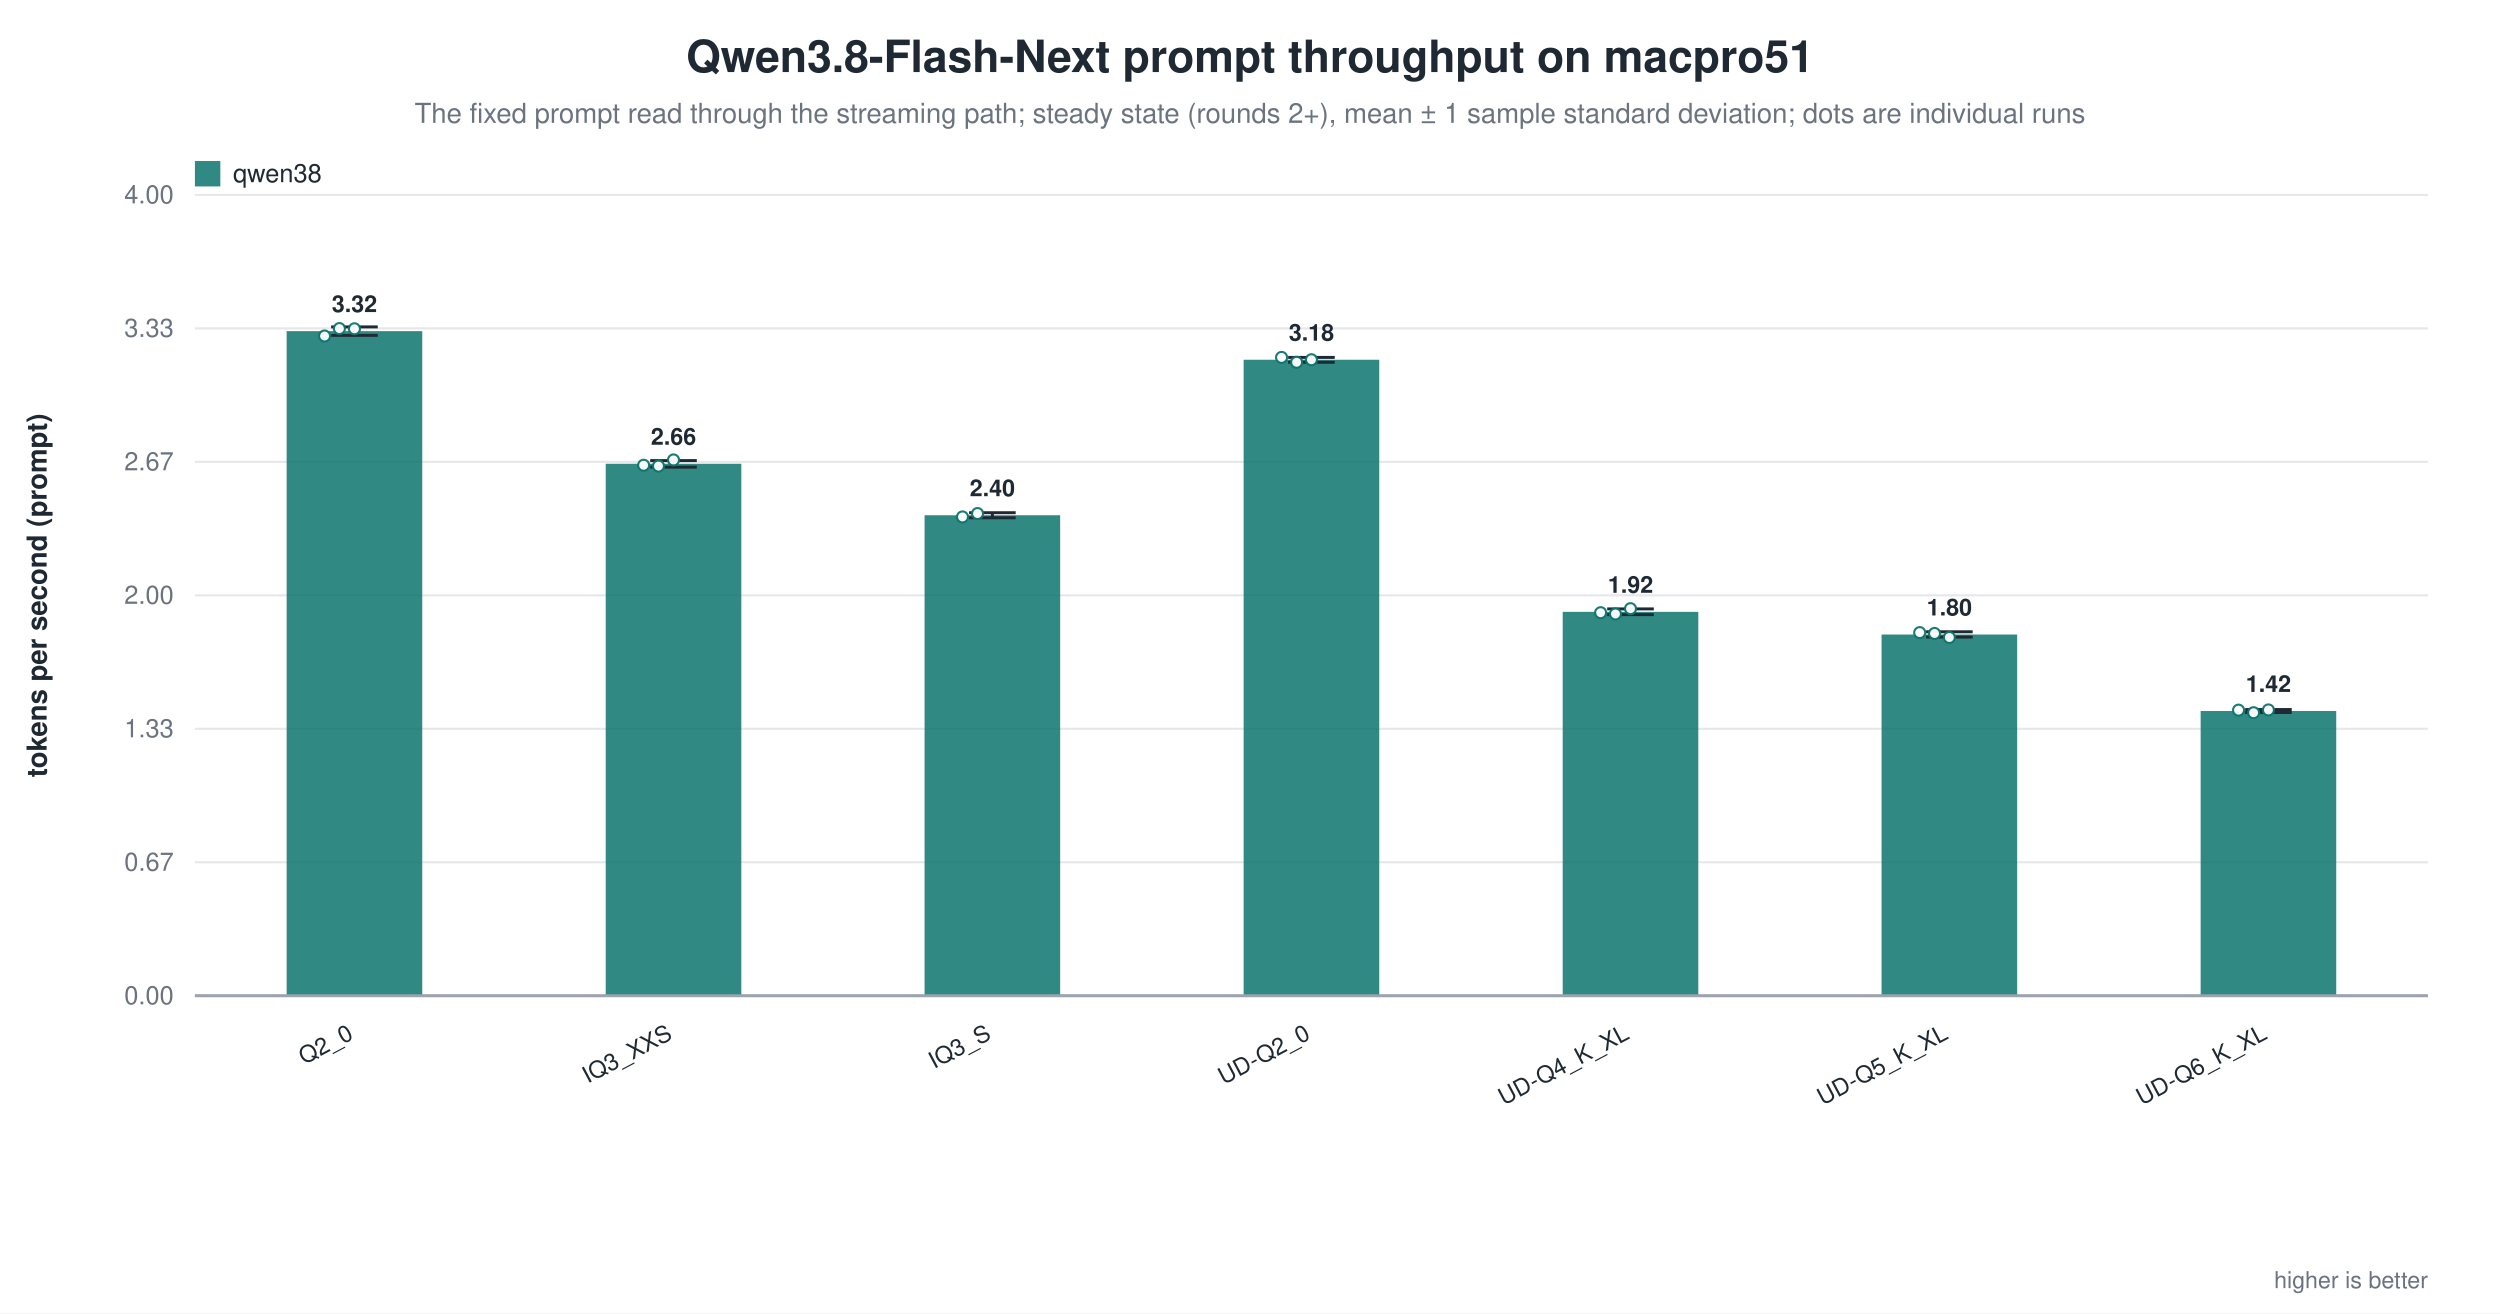
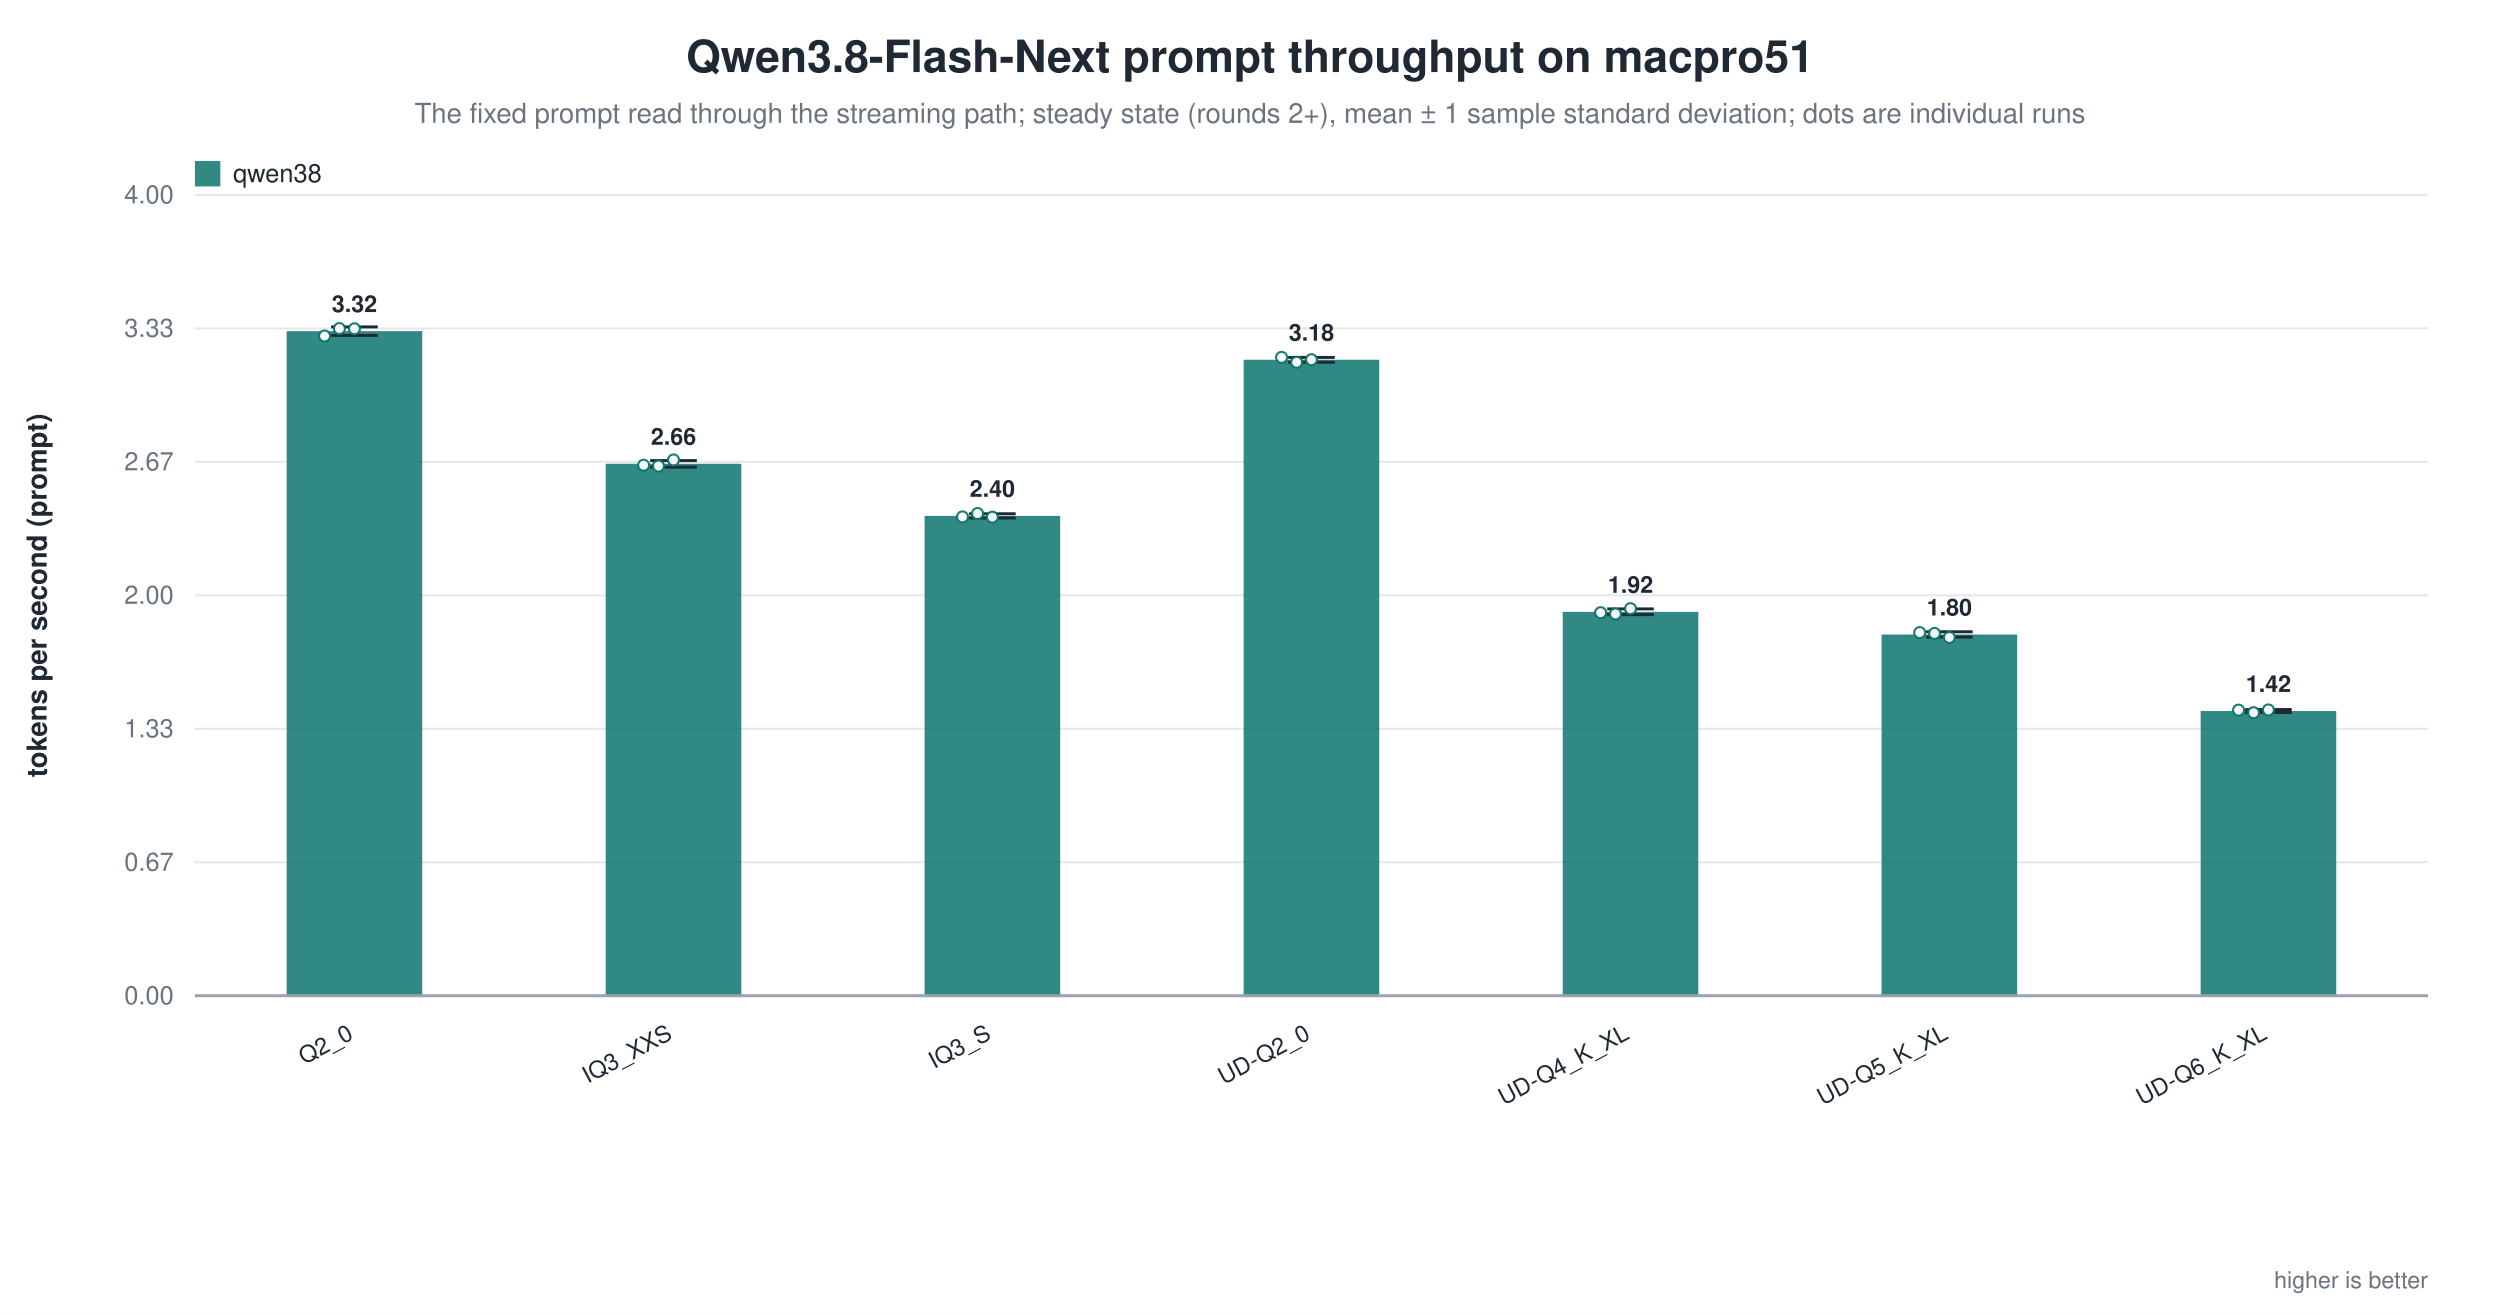
<svg xmlns="http://www.w3.org/2000/svg" width="1180" height="620" viewBox="0 0 1180 620" role="img" aria-label="Qwen3.8-Flash-Next prompt throughput on macpro51">
  <rect width="1180" height="620" fill="white" />
  <text x="590.0" y="34" text-anchor="middle" font-family="Helvetica, Arial, sans-serif" font-size="21" font-weight="600" fill="#1f2933">Qwen3.8-Flash-Next prompt throughput on macpro51</text>
  <text x="590.0" y="58" text-anchor="middle" font-family="Helvetica, Arial, sans-serif" font-size="13" fill="#6b7280">The fixed prompt read through the streaming path; steady state (rounds 2+), mean ± 1 sample standard deviation; dots are individual runs</text>
  <line x1="92.0" y1="470.0" x2="1146.0" y2="470.0" stroke="#9ca3af" stroke-width="1.0" />
  <text x="82.0" y="474.0" text-anchor="end" font-family="Helvetica, Arial, sans-serif" font-size="12" fill="#6b7280" font-weight="400">0.00</text>
  <line x1="92.0" y1="407.0" x2="1146.0" y2="407.0" stroke="#e5e7eb" stroke-width="1.0" />
  <text x="82.0" y="411.0" text-anchor="end" font-family="Helvetica, Arial, sans-serif" font-size="12" fill="#6b7280" font-weight="400">0.67</text>
  <line x1="92.0" y1="344.0" x2="1146.0" y2="344.0" stroke="#e5e7eb" stroke-width="1.0" />
  <text x="82.0" y="348.0" text-anchor="end" font-family="Helvetica, Arial, sans-serif" font-size="12" fill="#6b7280" font-weight="400">1.33</text>
  <line x1="92.0" y1="281.0" x2="1146.0" y2="281.0" stroke="#e5e7eb" stroke-width="1.0" />
  <text x="82.0" y="285.0" text-anchor="end" font-family="Helvetica, Arial, sans-serif" font-size="12" fill="#6b7280" font-weight="400">2.00</text>
  <line x1="92.0" y1="218.0" x2="1146.0" y2="218.0" stroke="#e5e7eb" stroke-width="1.0" />
  <text x="82.0" y="222.0" text-anchor="end" font-family="Helvetica, Arial, sans-serif" font-size="12" fill="#6b7280" font-weight="400">2.67</text>
  <line x1="92.0" y1="155.0" x2="1146.0" y2="155.0" stroke="#e5e7eb" stroke-width="1.0" />
  <text x="82.0" y="159.0" text-anchor="end" font-family="Helvetica, Arial, sans-serif" font-size="12" fill="#6b7280" font-weight="400">3.33</text>
  <line x1="92.0" y1="92.0" x2="1146.0" y2="92.0" stroke="#e5e7eb" stroke-width="1.0" />
  <text x="82.0" y="96.0" text-anchor="end" font-family="Helvetica, Arial, sans-serif" font-size="12" fill="#6b7280" font-weight="400">4.00</text>
  <text x="22.0" y="281.0" text-anchor="middle" font-family="Helvetica, Arial, sans-serif" font-size="13" fill="#1f2933" font-weight="600" transform="rotate(-90.0 22.0 281.0)">tokens per second (prompt)</text>
  <rect x="135.3" y="156.3" width="64.0" height="313.7" fill="#0f766e" opacity="0.86" />
  <line x1="167.3" y1="154.3" x2="167.3" y2="158.3" stroke="#1f2933" stroke-width="1.4" />
  <line x1="156.3" y1="154.3" x2="178.3" y2="154.3" stroke="#1f2933" stroke-width="1.4" />
  <line x1="156.3" y1="158.3" x2="178.3" y2="158.3" stroke="#1f2933" stroke-width="1.4" />
  <circle cx="153.2" cy="158.6" r="2.6" fill="white" stroke="#0f766e" stroke-width="1.0" opacity="0.95" />
  <circle cx="160.2" cy="155.1" r="2.6" fill="white" stroke="#0f766e" stroke-width="1.0" opacity="0.95" />
  <circle cx="167.3" cy="155.2" r="2.6" fill="white" stroke="#0f766e" stroke-width="1.0" opacity="0.95" />
  <text x="167.3" y="147.3" text-anchor="middle" font-family="Helvetica, Arial, sans-serif" font-size="11" fill="#1f2933" font-weight="600">3.32</text>
  <text x="167.3" y="490.0" text-anchor="end" font-family="Helvetica, Arial, sans-serif" font-size="11" fill="#1f2933" font-weight="500" transform="rotate(-28.0 167.3 490.0)">Q2_0</text>
  <rect x="285.9" y="218.9" width="64.0" height="251.1" fill="#0f766e" opacity="0.86" />
  <line x1="317.9" y1="217.4" x2="317.9" y2="220.5" stroke="#1f2933" stroke-width="1.4" />
  <line x1="306.9" y1="217.4" x2="328.9" y2="217.4" stroke="#1f2933" stroke-width="1.4" />
  <line x1="306.9" y1="220.5" x2="328.9" y2="220.5" stroke="#1f2933" stroke-width="1.4" />
  <circle cx="303.8" cy="219.6" r="2.6" fill="white" stroke="#0f766e" stroke-width="1.0" opacity="0.95" />
  <circle cx="310.8" cy="220.0" r="2.6" fill="white" stroke="#0f766e" stroke-width="1.0" opacity="0.95" />
  <circle cx="317.9" cy="217.1" r="2.6" fill="white" stroke="#0f766e" stroke-width="1.0" opacity="0.95" />
  <text x="317.9" y="209.9" text-anchor="middle" font-family="Helvetica, Arial, sans-serif" font-size="11" fill="#1f2933" font-weight="600">2.66</text>
  <text x="317.9" y="490.0" text-anchor="end" font-family="Helvetica, Arial, sans-serif" font-size="11" fill="#1f2933" font-weight="500" transform="rotate(-28.0 317.9 490.0)">IQ3_XXS</text>
-   <rect x="436.4" y="243.2" width="64.0" height="226.8" fill="#0f766e" opacity="0.86" />
-   <line x1="468.4" y1="242.0" x2="468.4" y2="244.4" stroke="#1f2933" stroke-width="1.4" />
-   <line x1="457.4" y1="242.0" x2="479.4" y2="242.0" stroke="#1f2933" stroke-width="1.4" />
-   <line x1="457.4" y1="244.4" x2="479.4" y2="244.4" stroke="#1f2933" stroke-width="1.4" />
+   <rect x="436.4" y="243.5" width="64.0" height="226.5" fill="#0f766e" opacity="0.86" />
+   <line x1="468.4" y1="242.5" x2="468.4" y2="244.5" stroke="#1f2933" stroke-width="1.4" />
+   <line x1="457.4" y1="242.5" x2="479.4" y2="242.5" stroke="#1f2933" stroke-width="1.4" />
+   <line x1="457.4" y1="244.5" x2="479.4" y2="244.5" stroke="#1f2933" stroke-width="1.4" />
  <circle cx="454.3" cy="244.0" r="2.6" fill="white" stroke="#0f766e" stroke-width="1.0" opacity="0.95" />
  <circle cx="461.4" cy="242.4" r="2.6" fill="white" stroke="#0f766e" stroke-width="1.0" opacity="0.95" />
-   <text x="468.4" y="234.2" text-anchor="middle" font-family="Helvetica, Arial, sans-serif" font-size="11" fill="#1f2933" font-weight="600">2.40</text>
+   <circle cx="468.4" cy="244.1" r="2.6" fill="white" stroke="#0f766e" stroke-width="1.0" opacity="0.95" />
+   <text x="468.4" y="234.5" text-anchor="middle" font-family="Helvetica, Arial, sans-serif" font-size="11" fill="#1f2933" font-weight="600">2.40</text>
  <text x="468.4" y="490.0" text-anchor="end" font-family="Helvetica, Arial, sans-serif" font-size="11" fill="#1f2933" font-weight="500" transform="rotate(-28.0 468.4 490.0)">IQ3_S</text>
  <rect x="587.0" y="169.8" width="64.0" height="300.2" fill="#0f766e" opacity="0.86" />
  <line x1="619.0" y1="168.7" x2="619.0" y2="171.0" stroke="#1f2933" stroke-width="1.4" />
  <line x1="608.0" y1="168.7" x2="630.0" y2="168.7" stroke="#1f2933" stroke-width="1.4" />
  <line x1="608.0" y1="171.0" x2="630.0" y2="171.0" stroke="#1f2933" stroke-width="1.4" />
  <circle cx="604.9" cy="168.7" r="2.6" fill="white" stroke="#0f766e" stroke-width="1.0" opacity="0.95" />
  <circle cx="612.0" cy="171.0" r="2.6" fill="white" stroke="#0f766e" stroke-width="1.0" opacity="0.95" />
  <circle cx="619.0" cy="169.8" r="2.6" fill="white" stroke="#0f766e" stroke-width="1.0" opacity="0.95" />
  <text x="619.0" y="160.8" text-anchor="middle" font-family="Helvetica, Arial, sans-serif" font-size="11" fill="#1f2933" font-weight="600">3.18</text>
  <text x="619.0" y="490.0" text-anchor="end" font-family="Helvetica, Arial, sans-serif" font-size="11" fill="#1f2933" font-weight="500" transform="rotate(-28.0 619.0 490.0)">UD-Q2_0</text>
  <rect x="737.6" y="288.8" width="64.0" height="181.2" fill="#0f766e" opacity="0.86" />
  <line x1="769.6" y1="287.4" x2="769.6" y2="290.1" stroke="#1f2933" stroke-width="1.4" />
  <line x1="758.6" y1="287.4" x2="780.6" y2="287.4" stroke="#1f2933" stroke-width="1.4" />
  <line x1="758.6" y1="290.1" x2="780.6" y2="290.1" stroke="#1f2933" stroke-width="1.4" />
  <circle cx="755.5" cy="289.2" r="2.6" fill="white" stroke="#0f766e" stroke-width="1.0" opacity="0.95" />
  <circle cx="762.5" cy="289.8" r="2.6" fill="white" stroke="#0f766e" stroke-width="1.0" opacity="0.95" />
  <circle cx="769.6" cy="287.3" r="2.6" fill="white" stroke="#0f766e" stroke-width="1.0" opacity="0.95" />
  <text x="769.6" y="279.8" text-anchor="middle" font-family="Helvetica, Arial, sans-serif" font-size="11" fill="#1f2933" font-weight="600">1.92</text>
  <text x="769.6" y="490.0" text-anchor="end" font-family="Helvetica, Arial, sans-serif" font-size="11" fill="#1f2933" font-weight="500" transform="rotate(-28.0 769.6 490.0)">UD-Q4_K_XL</text>
  <rect x="888.1" y="299.5" width="64.0" height="170.5" fill="#0f766e" opacity="0.86" />
  <line x1="920.1" y1="298.2" x2="920.1" y2="300.7" stroke="#1f2933" stroke-width="1.4" />
  <line x1="909.1" y1="298.2" x2="931.1" y2="298.2" stroke="#1f2933" stroke-width="1.4" />
  <line x1="909.1" y1="300.7" x2="931.1" y2="300.7" stroke="#1f2933" stroke-width="1.4" />
  <circle cx="906.1" cy="298.6" r="2.6" fill="white" stroke="#0f766e" stroke-width="1.0" opacity="0.95" />
  <circle cx="913.1" cy="299.0" r="2.6" fill="white" stroke="#0f766e" stroke-width="1.0" opacity="0.95" />
  <circle cx="920.1" cy="300.9" r="2.6" fill="white" stroke="#0f766e" stroke-width="1.0" opacity="0.95" />
  <text x="920.1" y="290.5" text-anchor="middle" font-family="Helvetica, Arial, sans-serif" font-size="11" fill="#1f2933" font-weight="600">1.80</text>
  <text x="920.1" y="490.0" text-anchor="end" font-family="Helvetica, Arial, sans-serif" font-size="11" fill="#1f2933" font-weight="500" transform="rotate(-28.0 920.1 490.0)">UD-Q5_K_XL</text>
  <rect x="1038.7" y="335.6" width="64.0" height="134.4" fill="#0f766e" opacity="0.86" />
  <line x1="1070.7" y1="334.9" x2="1070.7" y2="336.3" stroke="#1f2933" stroke-width="1.4" />
  <line x1="1059.7" y1="334.9" x2="1081.7" y2="334.9" stroke="#1f2933" stroke-width="1.4" />
  <line x1="1059.7" y1="336.3" x2="1081.7" y2="336.3" stroke="#1f2933" stroke-width="1.4" />
  <circle cx="1056.6" cy="335.2" r="2.6" fill="white" stroke="#0f766e" stroke-width="1.0" opacity="0.95" />
  <circle cx="1063.7" cy="336.4" r="2.6" fill="white" stroke="#0f766e" stroke-width="1.0" opacity="0.95" />
  <circle cx="1070.7" cy="335.1" r="2.6" fill="white" stroke="#0f766e" stroke-width="1.0" opacity="0.95" />
  <text x="1070.7" y="326.6" text-anchor="middle" font-family="Helvetica, Arial, sans-serif" font-size="11" fill="#1f2933" font-weight="600">1.42</text>
  <text x="1070.7" y="490.0" text-anchor="end" font-family="Helvetica, Arial, sans-serif" font-size="11" fill="#1f2933" font-weight="500" transform="rotate(-28.0 1070.7 490.0)">UD-Q6_K_XL</text>
  <line x1="92.0" y1="470.0" x2="1146.0" y2="470.0" stroke="#9ca3af" stroke-width="1.4" />
  <rect x="92.0" y="76.0" width="12.0" height="12.0" fill="#0f766e" opacity="0.86" />
  <text x="110.0" y="86.0" text-anchor="start" font-family="Helvetica, Arial, sans-serif" font-size="12" fill="#1f2933" font-weight="500">qwen38</text>
  <text x="1146.0" y="608.0" text-anchor="end" font-family="Helvetica, Arial, sans-serif" font-size="11" fill="#6b7280" font-weight="400">higher is better</text>
</svg>
